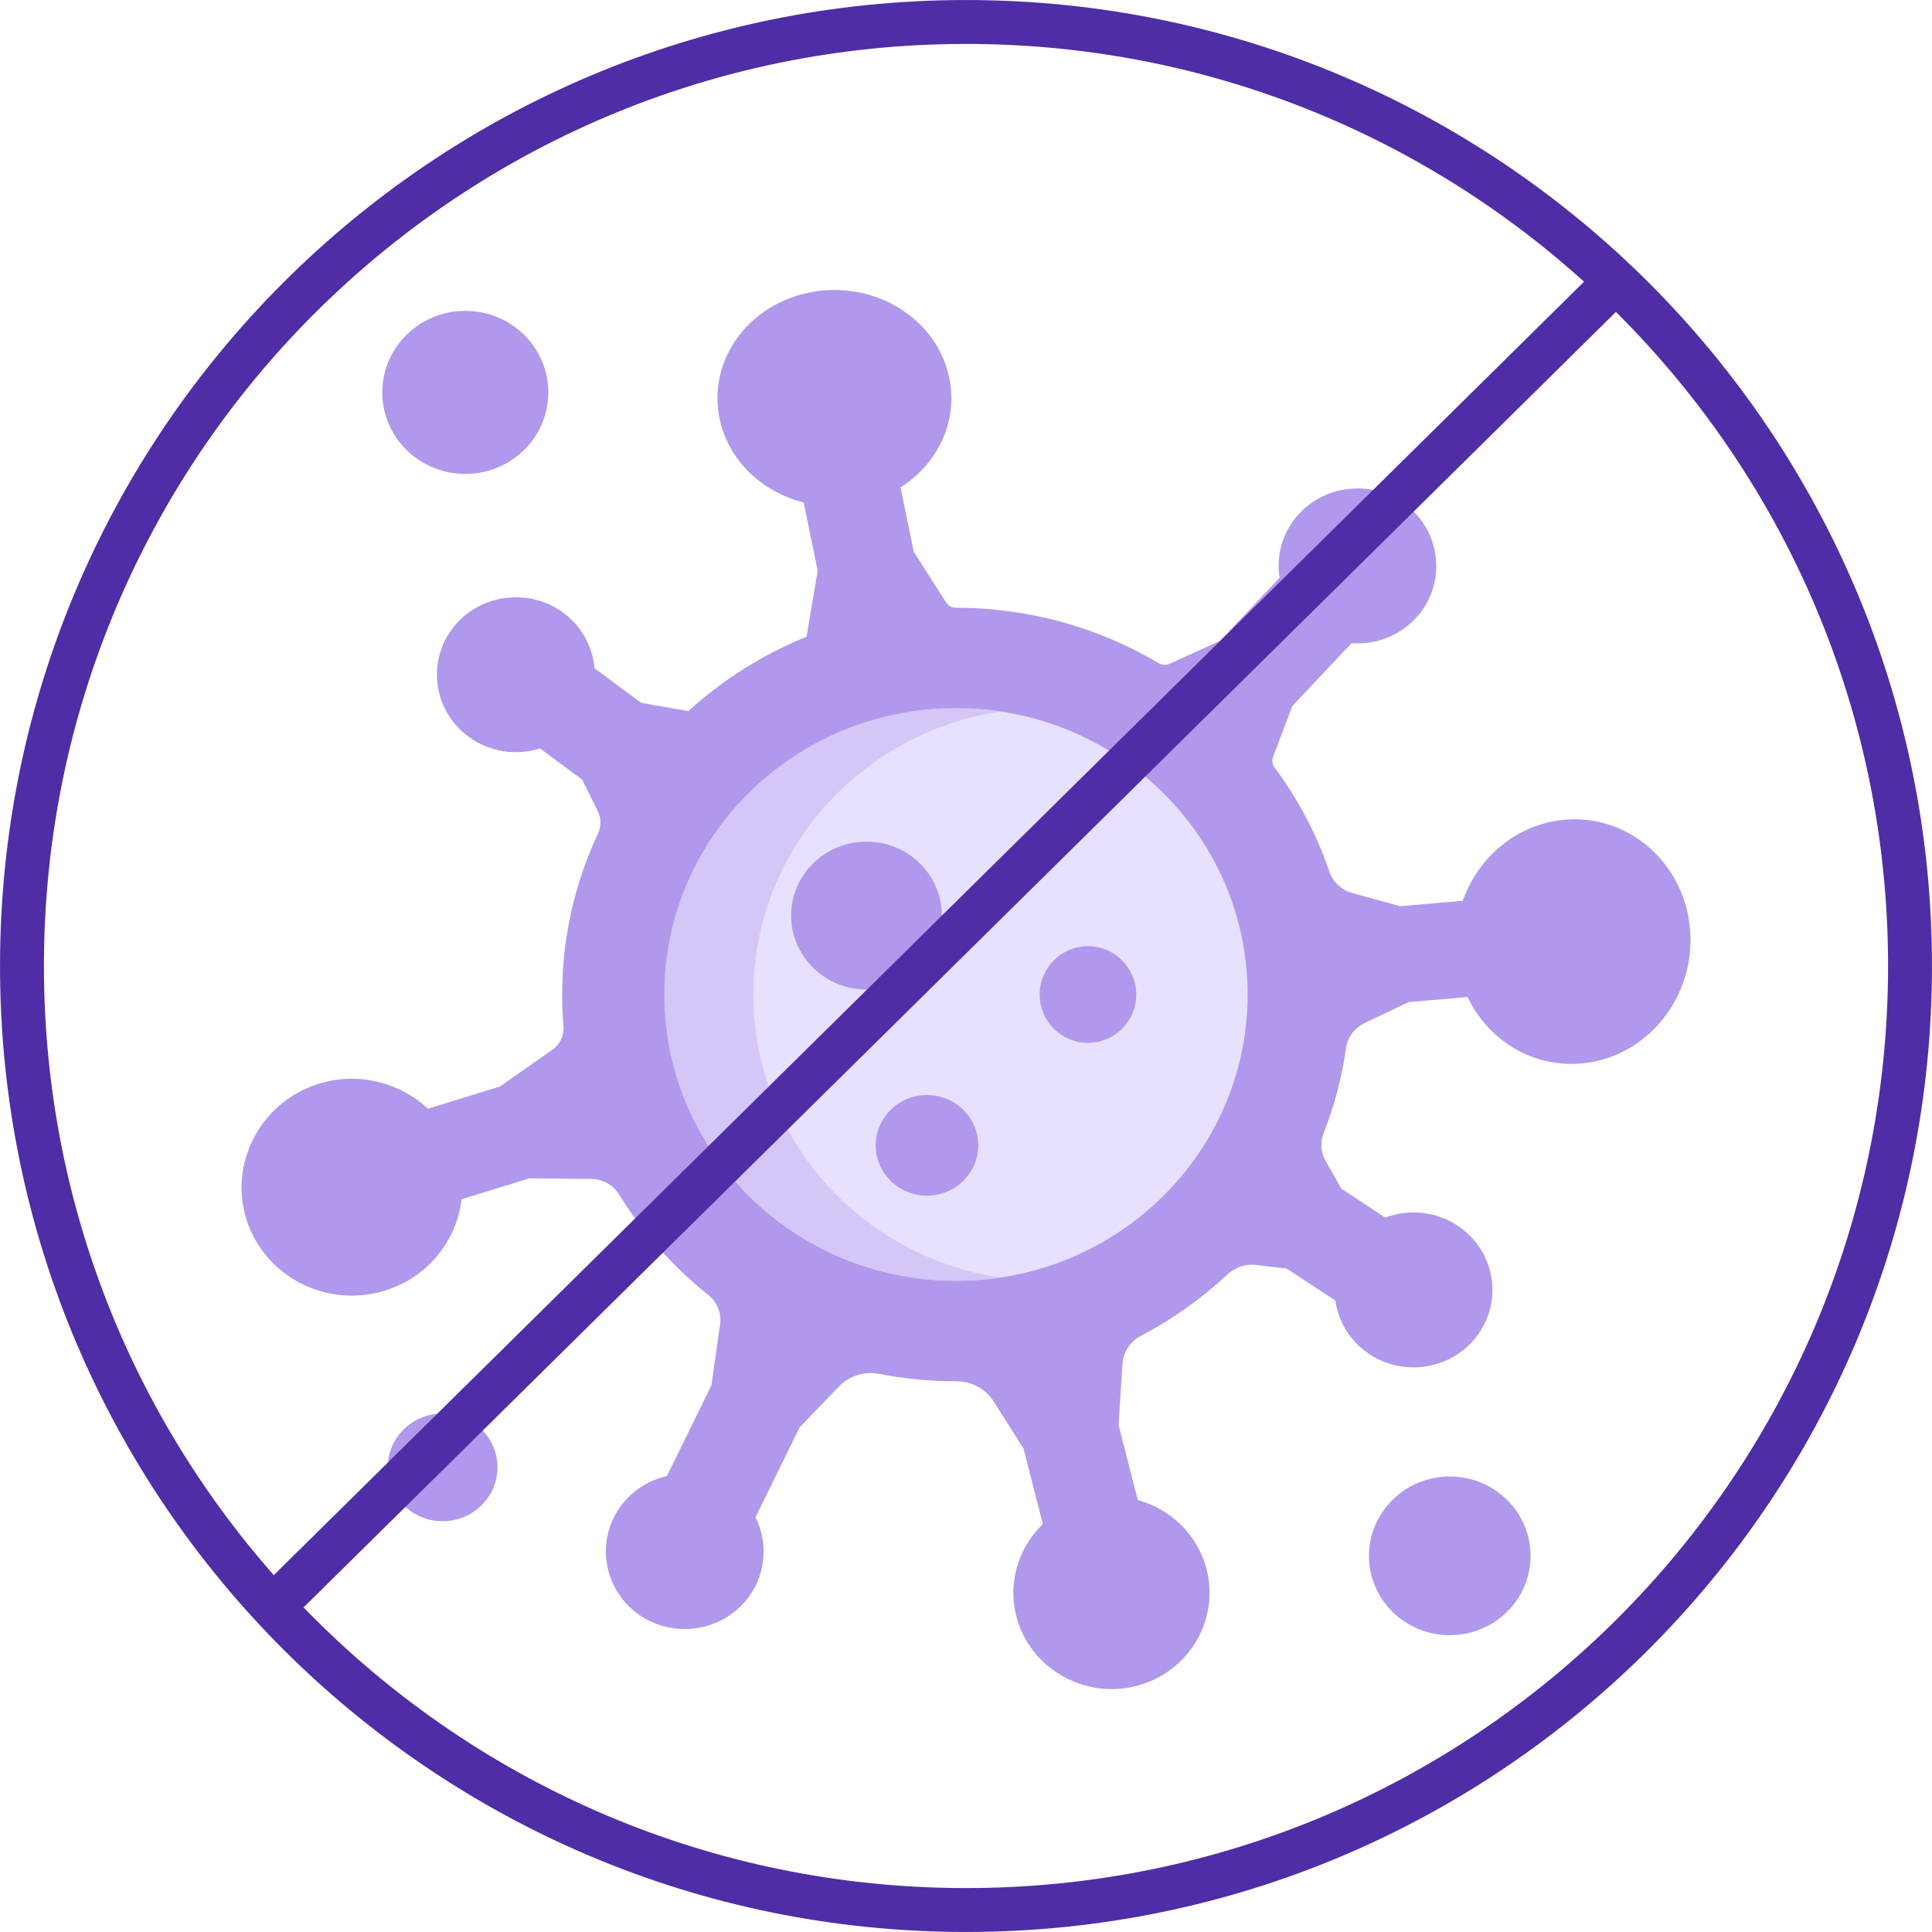
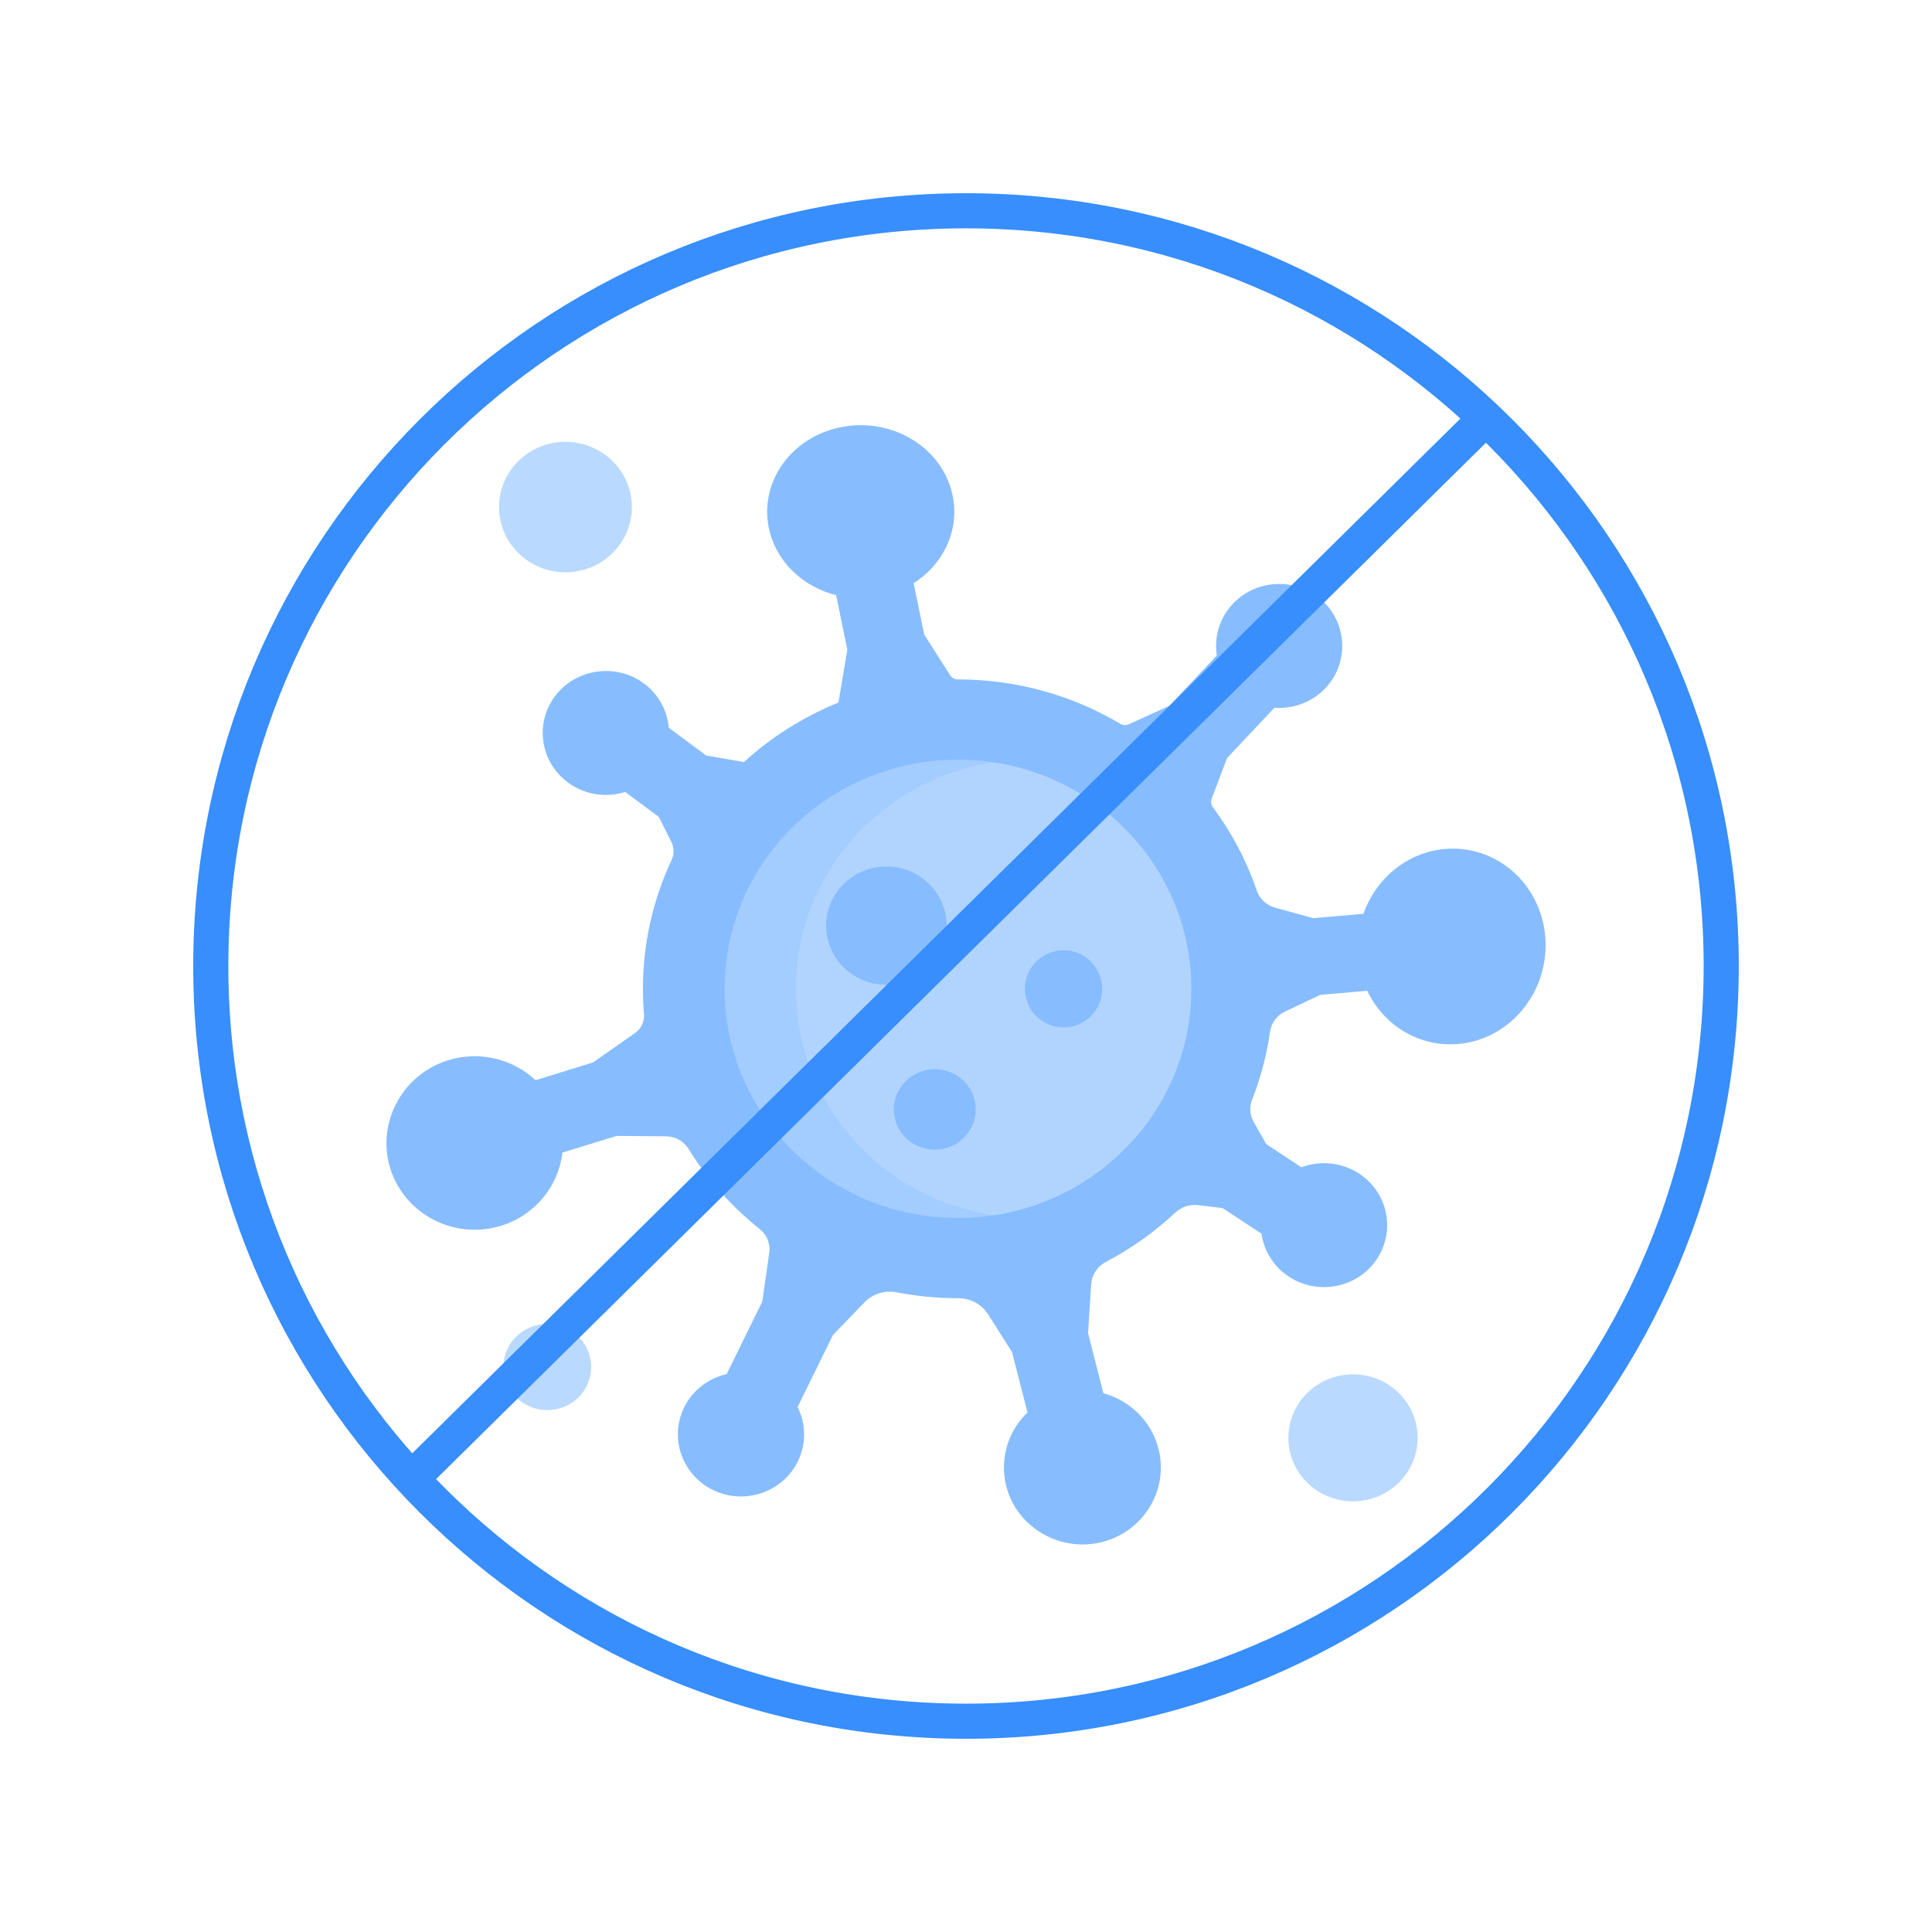
- <svg xmlns="http://www.w3.org/2000/svg" width="40" height="40" viewBox="0 0 40 40">
-   <g fill="none" fill-rule="evenodd">
+ <svg xmlns="http://www.w3.org/2000/svg" width="50" height="50" viewBox="0 0 50 50">
+   <g fill="none" fill-rule="evenodd" transform="translate(5 5)">
    <g fill-rule="nonzero" transform="translate(5 6)">
-       <path fill="#B099EC" d="M29.992 13.256c.11 1.392-.888 2.628-2.227 2.76-1.025.101-1.953-.475-2.381-1.374l-1.216.105-.917.435c-.21.1-.351.296-.383.522-.087.61-.244 1.197-.463 1.756-.074.189-.061.4.04.576l.327.574.908.599c.48-.18 1.037-.137 1.496.165.778.513.964 1.568.386 2.31-.498.64-1.423.815-2.128.404-.449-.261-.72-.695-.786-1.16l-1.008-.663-.634-.076c-.217-.026-.434.048-.593.197-.535.5-1.139.93-1.796 1.274-.22.116-.363.338-.378.583l-.08 1.26.398 1.554c.679.186 1.24.714 1.424 1.433.279 1.086-.408 2.189-1.529 2.434-1.011.221-2.048-.358-2.37-1.325-.25-.755-.02-1.536.509-2.046l-.4-1.562-.62-.977c-.165-.262-.459-.417-.773-.416h-.005c-.542 0-1.072-.053-1.584-.152-.306-.06-.62.035-.835.257l-.817.847-.915 1.864c.214.427.233.943.007 1.406-.408.83-1.447 1.159-2.277.7-.71-.393-1.018-1.261-.709-2.003.211-.506.65-.844 1.144-.957l.921-1.876.18-1.26c.034-.231-.057-.465-.243-.613-.732-.583-1.36-1.288-1.85-2.083-.123-.198-.342-.318-.577-.32l-1.28-.011-1.402.432c-.099.856-.695 1.617-1.586 1.892-1.196.37-2.47-.276-2.858-1.444-.388-1.166.267-2.442 1.454-2.828.831-.27 1.704-.045 2.295.506l1.487-.46 1.087-.76c.161-.113.248-.301.231-.495-.018-.214-.027-.43-.027-.65 0-1.189.266-2.318.742-3.333.07-.149.067-.32-.006-.468l-.322-.646-.873-.647c-.49.153-1.043.08-1.484-.247-.748-.554-.874-1.617-.255-2.327.533-.611 1.467-.736 2.147-.288.434.286.68.734.72 1.2l.968.718.976.17c.71-.647 1.538-1.171 2.447-1.54l.23-1.366-.29-1.412c-.855-.216-1.55-.86-1.737-1.718-.264-1.213.585-2.395 1.896-2.638 1.311-.244 2.588.54 2.851 1.754.198.907-.227 1.797-1.004 2.29l.273 1.33.67 1.051c.045.07.121.11.204.11h.001c1.535 0 2.973.42 4.2 1.148.068.04.151.045.222.012l1.05-.477 1.226-1.303c-.073-.467.062-.962.414-1.335.637-.676 1.727-.693 2.384-.017.576.592.599 1.538.051 2.157-.354.4-.862.585-1.359.549l-1.225 1.302-.398 1.052c-.028.073-.016.154.03.217.484.652.87 1.378 1.136 2.158.074.214.247.38.469.442l.996.274 1.296-.113c.317-.899 1.11-1.58 2.084-1.675 1.34-.132 2.514.89 2.623 2.282z" />
-       <ellipse cx="6.063" cy="5.957" fill="#E8E0FF" rx="6.038" ry="5.929" transform="translate(8.73 8.633)" />
-       <path fill="#B099EC" d="M10.596 14.59c0-2.967 2.22-5.425 5.117-5.86-.3-.045-.607-.069-.92-.069-3.335 0-6.038 2.655-6.038 5.93 0 3.274 2.703 5.929 6.038 5.929.313 0 .62-.024.92-.069-2.898-.435-5.117-2.893-5.117-5.86z" opacity=".352" />
-       <g fill="#B099EC" transform="translate(2.91 .426)">
-         <ellipse cx="1.724" cy="1.698" rx="1.719" ry="1.688" />
-         <ellipse cx="1.254" cy="23.954" rx="1.136" ry="1.115" />
-         <ellipse cx="22.106" cy="25.786" rx="1.673" ry="1.643" />
-         <ellipse cx="10.03" cy="12.53" rx="1.56" ry="1.531" />
-         <ellipse cx="11.282" cy="17.287" rx="1.061" ry="1.042" />
-         <circle cx="14.615" cy="14.165" r="1" />
-       </g>
+       <path fill="#87BDFF" d="M29.992 13.256c.11 1.392-.888 2.628-2.227 2.76-1.025.101-1.953-.475-2.381-1.374l-1.216.105-.917.435c-.21.1-.351.296-.383.522-.087.61-.244 1.197-.463 1.756-.074.189-.061.4.04.576l.327.574.908.599c.48-.18 1.037-.137 1.496.165.778.513.964 1.568.386 2.31-.498.64-1.423.815-2.128.404-.449-.261-.72-.695-.786-1.16l-1.008-.663-.634-.076c-.217-.026-.434.048-.593.197-.535.5-1.139.93-1.796 1.274-.22.116-.363.338-.378.583l-.08 1.26.398 1.554c.679.186 1.24.714 1.424 1.433.279 1.086-.408 2.189-1.529 2.434-1.011.221-2.048-.358-2.37-1.325-.25-.755-.02-1.536.509-2.046l-.4-1.562-.62-.977c-.165-.262-.459-.417-.773-.416h-.005c-.542 0-1.072-.053-1.584-.152-.306-.06-.62.035-.835.257l-.817.847-.915 1.864c.214.427.233.943.007 1.406-.408.83-1.447 1.159-2.277.7-.71-.393-1.018-1.261-.709-2.003.211-.506.65-.844 1.144-.957l.921-1.876.18-1.26c.034-.231-.057-.465-.243-.613-.732-.583-1.36-1.288-1.85-2.083-.123-.198-.342-.318-.577-.32l-1.28-.011-1.402.432c-.099.856-.695 1.617-1.586 1.892-1.196.37-2.47-.276-2.858-1.444-.388-1.166.267-2.442 1.454-2.828.831-.27 1.704-.045 2.295.506l1.487-.46 1.087-.76c.161-.113.248-.301.231-.495-.018-.214-.027-.43-.027-.65 0-1.189.266-2.318.742-3.333.07-.149.067-.32-.006-.468l-.322-.646-.873-.647c-.49.153-1.043.08-1.484-.247-.748-.554-.874-1.617-.255-2.327.533-.611 1.467-.736 2.147-.288.434.286.68.734.72 1.2l.968.718.976.17c.71-.647 1.538-1.171 2.447-1.54l.23-1.366-.29-1.412c-.855-.216-1.55-.86-1.737-1.718-.264-1.213.585-2.395 1.896-2.638 1.311-.244 2.588.54 2.851 1.754.198.907-.227 1.797-1.004 2.29l.273 1.33.67 1.051c.045.07.121.11.204.11h.001c1.535 0 2.973.42 4.2 1.148.068.04.151.045.222.012l1.05-.477 1.226-1.303c-.073-.467.062-.962.414-1.335.637-.676 1.727-.693 2.384-.017.576.592.599 1.538.051 2.157-.354.4-.862.585-1.359.549l-1.225 1.302-.398 1.052c-.028.073-.016.154.03.217.484.652.87 1.378 1.136 2.158.074.214.247.38.469.442l.996.274 1.296-.113c.317-.899 1.11-1.58 2.084-1.675 1.34-.132 2.514.89 2.623 2.282z" />
+       <ellipse cx="14.793" cy="14.591" fill="#B1D4FF" rx="6.038" ry="5.929" />
+       <path fill="#87BDFF" d="M10.596 14.59c0-2.967 2.22-5.425 5.117-5.86-.3-.045-.607-.069-.92-.069-3.335 0-6.038 2.655-6.038 5.93 0 3.274 2.703 5.929 6.038 5.929.313 0 .62-.024.92-.069-2.898-.435-5.117-2.893-5.117-5.86z" opacity=".352" />
+       <ellipse cx="4.634" cy="2.123" fill="#B9D9FF" rx="1.719" ry="1.688" />
+       <ellipse cx="4.164" cy="24.379" fill="#B9D9FF" rx="1.136" ry="1.115" />
+       <ellipse cx="25.016" cy="26.211" fill="#B9D9FF" rx="1.673" ry="1.643" />
+       <ellipse cx="12.94" cy="12.955" fill="#87BDFF" rx="1.56" ry="1.531" />
+       <ellipse cx="14.192" cy="17.712" fill="#87BDFF" rx="1.061" ry="1.042" />
+       <circle cx="17.525" cy="14.591" r="1" fill="#87BDFF" />
    </g>
-     <circle cx="20" cy="20" r="19.545" stroke="#4F2DA7" stroke-width=".909" />
-     <path stroke="#4F2DA7" stroke-linecap="round" stroke-linejoin="round" stroke-width=".909" d="M33.273 6L6 32.923" />
+     <circle cx="20" cy="20" r="19.545" stroke="#378EFC" stroke-width=".909" />
+     <path stroke="#378EFC" stroke-linecap="round" stroke-linejoin="round" stroke-width=".909" d="M33.273 6L6 32.923" />
  </g>
</svg>
